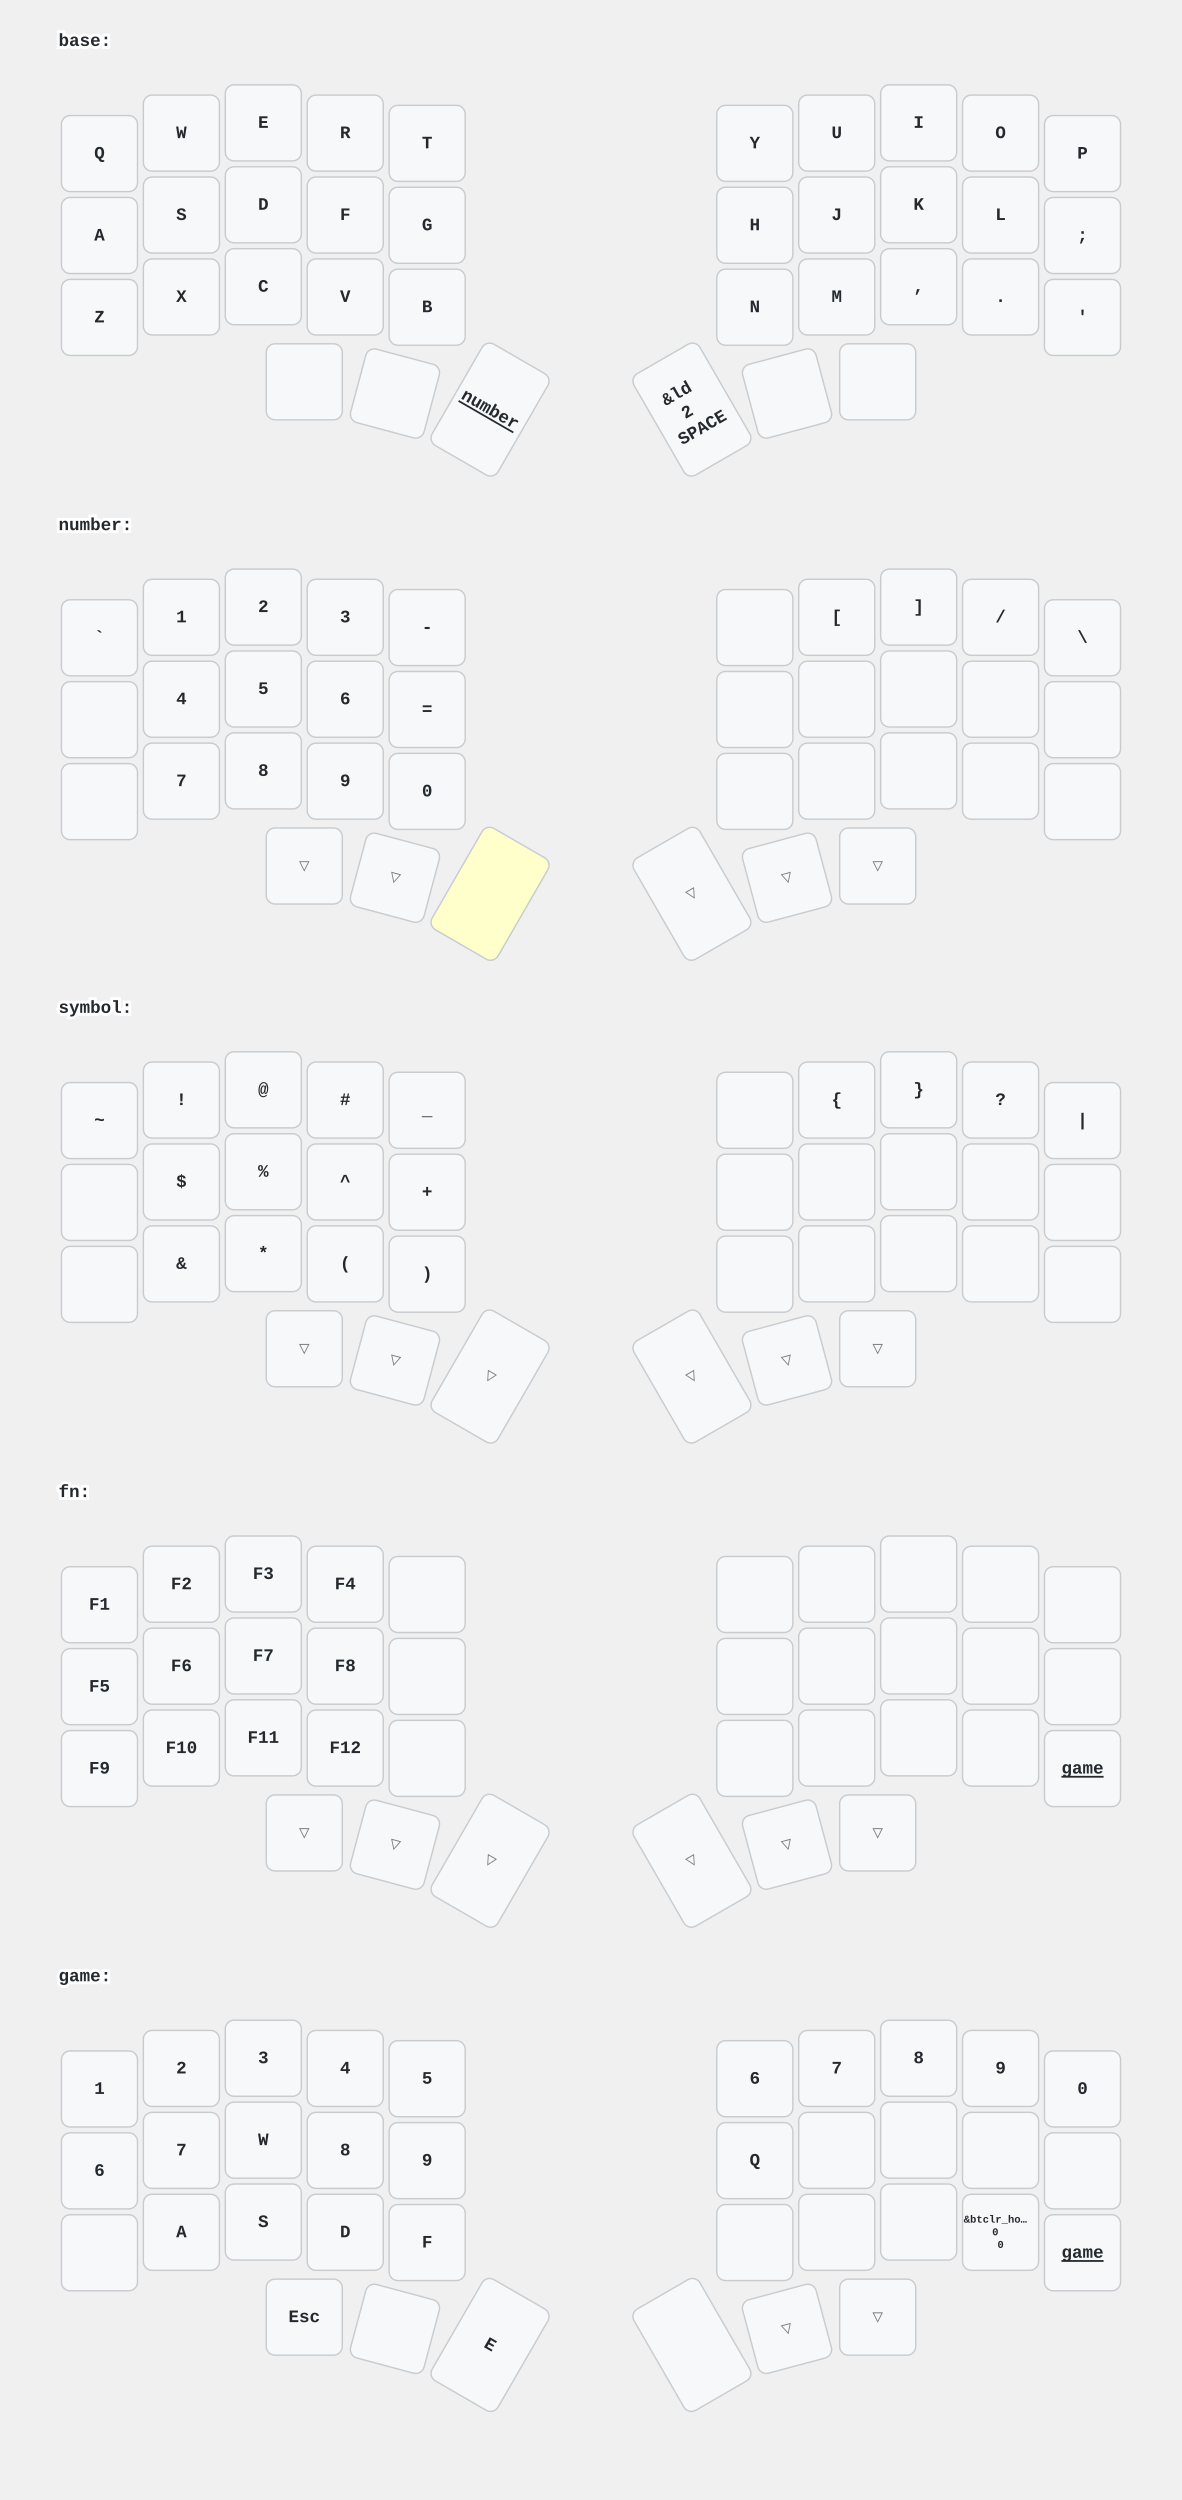
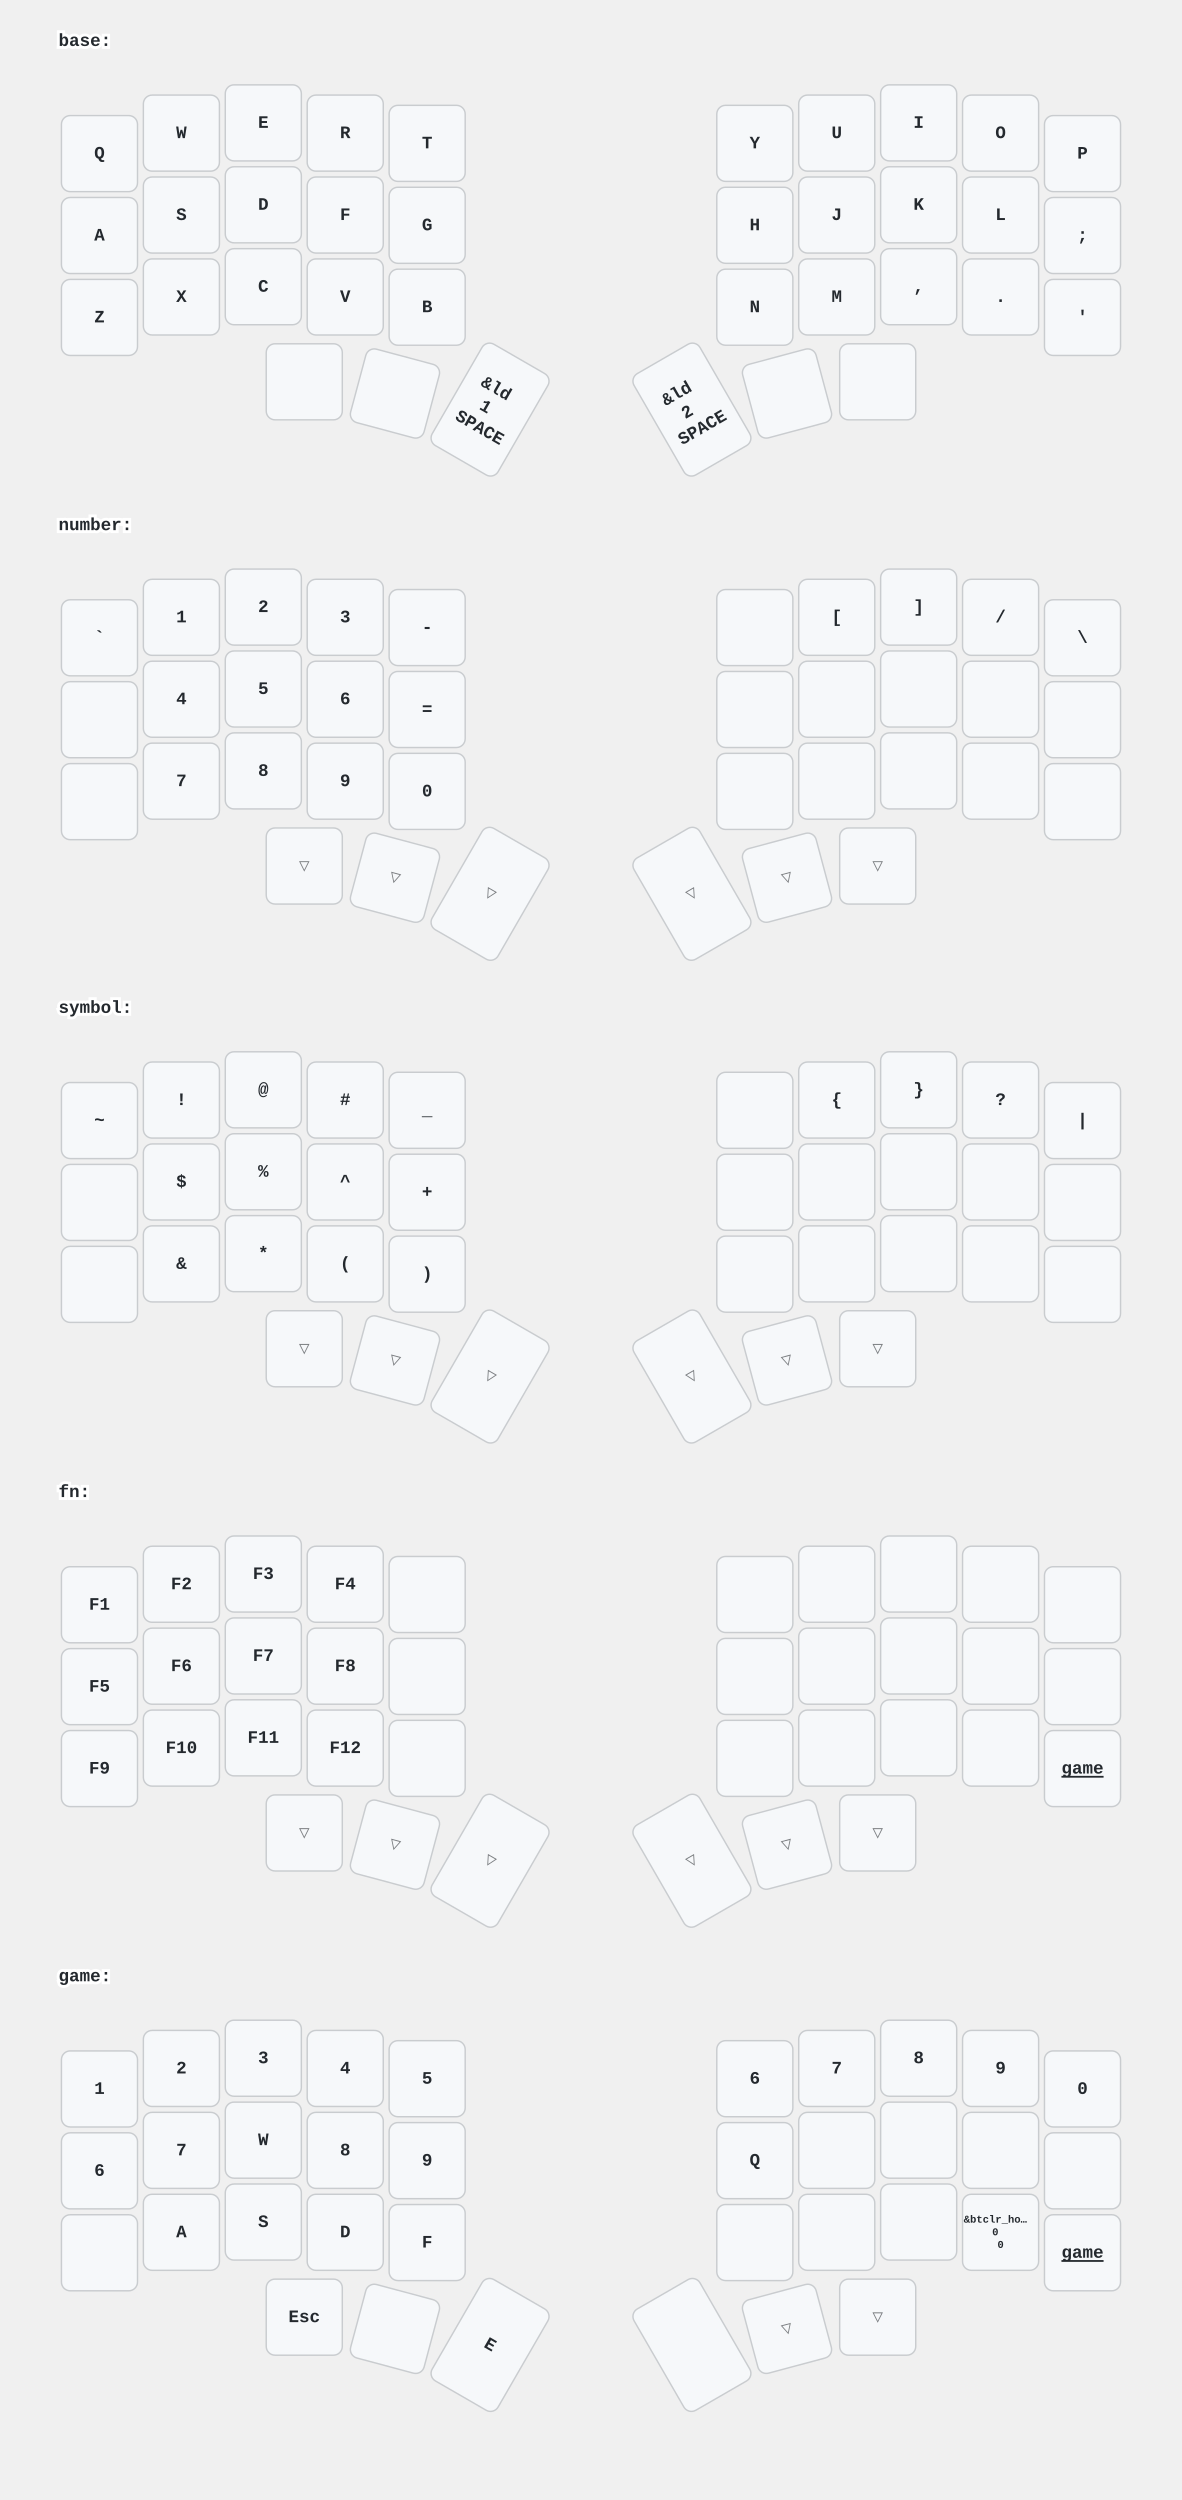
<svg xmlns="http://www.w3.org/2000/svg" xmlns:xlink="http://www.w3.org/1999/xlink" width="808" height="1709" viewBox="0 0 808 1709" class="keymap">
  <defs>/* start glyphs */
<svg id="mdi:apple-keyboard-command">
      <svg id="mdi-apple-keyboard-command" viewBox="0 0 24 24">
        <path d="M6,2A4,4 0 0,1 10,6V8H14V6A4,4 0 0,1 18,2A4,4 0 0,1 22,6A4,4 0 0,1 18,10H16V14H18A4,4 0 0,1 22,18A4,4 0 0,1 18,22A4,4 0 0,1 14,18V16H10V18A4,4 0 0,1 6,22A4,4 0 0,1 2,18A4,4 0 0,1 6,14H8V10H6A4,4 0 0,1 2,6A4,4 0 0,1 6,2M16,18A2,2 0 0,0 18,20A2,2 0 0,0 20,18A2,2 0 0,0 18,16H16V18M14,10H10V14H14V10M6,16A2,2 0 0,0 4,18A2,2 0 0,0 6,20A2,2 0 0,0 8,18V16H6M8,6A2,2 0 0,0 6,4A2,2 0 0,0 4,6A2,2 0 0,0 6,8H8V6M18,8A2,2 0 0,0 20,6A2,2 0 0,0 18,4A2,2 0 0,0 16,6V8H18Z" />
      </svg>
    </svg>
    <svg id="mdi:apple-keyboard-control">
      <svg id="mdi-apple-keyboard-control" viewBox="0 0 24 24">
        <path d="M19.78,11.78L18.36,13.19L12,6.83L5.64,13.19L4.22,11.78L12,4L19.78,11.78Z" />
      </svg>
    </svg>
    <svg id="mdi:apple-keyboard-option">
      <svg id="mdi-apple-keyboard-option" viewBox="0 0 24 24">
        <path d="M3,4H9.11L16.15,18H21V20H14.88L7.84,6H3V4M14,4H21V6H14V4Z" />
      </svg>
    </svg>
    <svg id="mdi:apple-keyboard-shift">
      <svg id="mdi-apple-keyboard-shift" viewBox="0 0 24 24">
        <path d="M15,18V12H17.17L12,6.83L6.83,12H9V18H15M12,4L22,14H17V20H7V14H2L12,4Z" />
      </svg>
    </svg>
    <svg id="mdi:arrow-down">
      <svg id="mdi-arrow-down" viewBox="0 0 24 24">
        <path d="M11,4H13V16L18.5,10.5L19.92,11.92L12,19.84L4.08,11.92L5.5,10.5L11,16V4Z" />
      </svg>
    </svg>
    <svg id="mdi:arrow-left">
      <svg id="mdi-arrow-left" viewBox="0 0 24 24">
        <path d="M20,11V13H8L13.5,18.5L12.08,19.92L4.16,12L12.08,4.08L13.5,5.5L8,11H20Z" />
      </svg>
    </svg>
    <svg id="mdi:arrow-right">
      <svg id="mdi-arrow-right" viewBox="0 0 24 24">
        <path d="M4,11V13H16L10.5,18.5L11.92,19.92L19.84,12L11.92,4.08L10.5,5.5L16,11H4Z" />
      </svg>
    </svg>
    <svg id="mdi:arrow-up">
      <svg id="mdi-arrow-up" viewBox="0 0 24 24">
        <path d="M13,20H11V8L5.5,13.5L4.08,12.08L12,4.16L19.92,12.08L18.5,13.5L13,8V20Z" />
      </svg>
    </svg>
    <svg id="mdi:keyboard-space">
      <svg id="mdi-keyboard-space" viewBox="0 0 24 24">
        <path d="M3 15H5V19H19V15H21V19C21 20.1 20.1 21 19 21H5C3.9 21 3 20.1 3 19V15Z" />
      </svg>
    </svg>
    <svg id="mdi:keyboard-tab">
      <svg id="mdi-keyboard-tab" viewBox="0 0 24 24">
        <path d="M20,18H22V6H20M11.59,7.41L15.17,11H1V13H15.17L11.59,16.58L13,18L19,12L13,6L11.59,7.41Z" />
      </svg>
    </svg>
    <svg id="mdi:play-pause">
      <svg id="mdi-play-pause" viewBox="0 0 24 24">
        <path d="M3,5V19L11,12M13,19H16V5H13M18,5V19H21V5" />
      </svg>
    </svg>
    <svg id="mdi:skip-backward">
      <svg id="mdi-skip-backward" viewBox="0 0 24 24">
        <path d="M20,5V19L13,12M6,5V19H4V5M13,5V19L6,12" />
      </svg>
    </svg>
    <svg id="mdi:skip-forward">
      <svg id="mdi-skip-forward" viewBox="0 0 24 24">
        <path d="M4,5V19L11,12M18,5V19H20V5M11,5V19L18,12" />
      </svg>
    </svg>
    <svg id="mdi:toggle-switch">
      <svg id="mdi-toggle-switch" viewBox="0 0 24 24">
        <path d="M17,7H7A5,5 0 0,0 2,12A5,5 0 0,0 7,17H17A5,5 0 0,0 22,12A5,5 0 0,0 17,7M17,15A3,3 0 0,1 14,12A3,3 0 0,1 17,9A3,3 0 0,1 20,12A3,3 0 0,1 17,15Z" />
      </svg>
    </svg>
    <svg id="mdi:volume-minus">
      <svg id="mdi-volume-minus" viewBox="0 0 24 24">
        <path d="M3,9H7L12,4V20L7,15H3V9M14,11H22V13H14V11Z" />
      </svg>
    </svg>
    <svg id="mdi:volume-plus">
      <svg id="mdi-volume-plus" viewBox="0 0 24 24">
        <path d="M3,9H7L12,4V20L7,15H3V9M14,11H17V8H19V11H22V13H19V16H17V13H14V11Z" />
      </svg>
    </svg>
  </defs>/* end glyphs */
<style>/* inherit to force styles through use tags */
svg path {
    fill: inherit;
}

/* font and background color specifications */
svg.keymap {
    font-family: SFMono-Regular,Consolas,Liberation Mono,Menlo,monospace;
    font-size: 14px;
    font-kerning: normal;
    text-rendering: optimizeLegibility;
    fill: #24292e;
}

/* default key styling */
rect.key {
    fill: #f6f8fa;
}

rect.key, rect.combo {
    stroke: #c9cccf;
    stroke-width: 1;
}

/* default key side styling, only used is draw_key_sides is set */
rect.side {
    filter: brightness(90%);
}

/* color accent for combo boxes */
rect.combo, rect.combo-separate {
    fill: #cdf;
}

/* color accent for held keys */
rect.held, rect.combo.held {
    fill: #fdd;
}

/* color accent for ghost (optional) keys */
rect.ghost, rect.combo.ghost {
    stroke-dasharray: 4, 4;
    stroke-width: 2;
}

text {
    text-anchor: middle;
    dominant-baseline: middle;
}

/* styling for layer labels */
text.label {
    font-weight: bold;
    text-anchor: start;
    stroke: white;
    stroke-width: 4;
    paint-order: stroke;
}

/* styling for optional footer */
text.footer {
    text-anchor: end;
    dominant-baseline: auto;
    stroke: white;
    stroke-width: 4;
    paint-order: stroke;
}

/* styling for combo tap, and key non-tap label text */
text.combo, text.hold, text.shifted, text.left, text.right, text.tl, text.tr, text.bl, text.br {
    font-size: 11px;
}

text.hold, text.bl, text.br {
    text-anchor: middle;
    dominant-baseline: auto;
}

text.shifted, text.tl, text.tr {
    text-anchor: middle;
    dominant-baseline: hanging;
}

text.left, text.tl, text.bl {
    text-anchor: start;
}

text.right, text.tr, text.br {
    text-anchor: end;
}

text.layer-activator {
    text-decoration: underline;
}

/* styling for hold/shifted label text in combo box */
text.combo.hold, text.combo.shifted, text.combo.left, text.combo.right {
    font-size: 8px;
}

/* lighter symbol for transparent keys */
text.trans {
    fill: #7b7e81;
}

/* styling for combo dendrons */
path.combo {
    stroke-width: 1;
    stroke: gray;
    fill: none;
}

/* Start Tabler Icons Cleanup */
/* cannot use height/width with glyphs */
.icon-tabler &gt; path {
    fill: inherit;
    stroke: inherit;
    stroke-width: 2;
}
/* hide tabler's default box */
.icon-tabler &gt; path[stroke="none"][fill="none"] {
    visibility: hidden;
}
/* End Tabler Icons Cleanup */

/* For default sytles, see https://github.com/caksoylar/keymap-drawer/blob/main/keymap_drawer/config.py#L85 */

svg.keymap {
  font-family: Ubuntu Mono, Inconsolata, Consolas, Liberation Mono, Menlo, monospace;
  font-size: 12px;
  font-weight: bold;
  text-rendering: optimizeLegibility;
}

/* Color accent for held keys */
rect.held, rect.combo.held {
    fill: #ffc;
}

/* Technique borrowed and extended from https://github.com/englmaxi/zmk-config/blob/master/keymap-drawer/config.yaml */
.sym_sub_text.tap {
  translate: -5px 2px;
  font-size: 20px;
}
.sym_sub_text.shifted {
  translate: 10px 13px;
  font-size: 10px;
  opacity: 1.0;
}
.combo.sym_sub_text.tap {
  translate: -1px 1px;
}
.combo.sym_sub_text.shifted {
  translate: 7px 5px;
  font-size: 10px;
  opacity: 1.0;
}

/* Toggle */
.toggle.shifted {
  translate: -10px 12px;
}

.toggle.hold {
  translate: 13px -23px;
}

/* Variant for tap-dances */
.tap_dance.tap {
  translate: -7px 0px;
  font-size: 12px;
}
.tap_dance.shifted {
  translate: 7px 17px;
  font-size: 12px;
  opacity: 1.0;
}

/* Variant for symbol next to symbol */
.sym_by_sym.tap {
  translate: -6px 0px;
}
.sym_by_sym.shifted {
  translate: 10px 12px;
  opacity: 1.0;
}

.combo.sym_by_sym.tap {
  translate: -35px 0px;
}
.combo.sym_by_sym.shifted {
  translate: 35px 20px;
  opacity: 1.0;
}

.combo.sym_by_sym.hold {
  visibility: hidden;
}

/* hide hold box for combo sym_by_sym */
.combo.sym_by_sym.hold &gt; path[stroke="none"][fill="none"] {
  visibility: hidden;
}
</style>
  <g transform="translate(40, 0)" class="layer-base">
    <text x="0" y="28" class="label" id="base">base:</text>
    <g transform="translate(0, 56)">
      <g transform="translate(28, 49)" class="key keypos-0">
        <rect rx="6" ry="6" x="-26" y="-26" width="52" height="52" class="key" />
        <text x="0" y="0" class="key tap">Q</text>
      </g>
      <g transform="translate(84, 35)" class="key keypos-1">
        <rect rx="6" ry="6" x="-26" y="-26" width="52" height="52" class="key" />
        <text x="0" y="0" class="key tap">W</text>
      </g>
      <g transform="translate(140, 28)" class="key keypos-2">
        <rect rx="6" ry="6" x="-26" y="-26" width="52" height="52" class="key" />
        <text x="0" y="0" class="key tap">E</text>
      </g>
      <g transform="translate(196, 35)" class="key keypos-3">
        <rect rx="6" ry="6" x="-26" y="-26" width="52" height="52" class="key" />
        <text x="0" y="0" class="key tap">R</text>
      </g>
      <g transform="translate(252, 42)" class="key keypos-4">
        <rect rx="6" ry="6" x="-26" y="-26" width="52" height="52" class="key" />
        <text x="0" y="0" class="key tap">T</text>
      </g>
      <g transform="translate(476, 42)" class="key keypos-5">
        <rect rx="6" ry="6" x="-26" y="-26" width="52" height="52" class="key" />
        <text x="0" y="0" class="key tap">Y</text>
      </g>
      <g transform="translate(532, 35)" class="key keypos-6">
        <rect rx="6" ry="6" x="-26" y="-26" width="52" height="52" class="key" />
        <text x="0" y="0" class="key tap">U</text>
      </g>
      <g transform="translate(588, 28)" class="key keypos-7">
        <rect rx="6" ry="6" x="-26" y="-26" width="52" height="52" class="key" />
        <text x="0" y="0" class="key tap">I</text>
      </g>
      <g transform="translate(644, 35)" class="key keypos-8">
        <rect rx="6" ry="6" x="-26" y="-26" width="52" height="52" class="key" />
        <text x="0" y="0" class="key tap">O</text>
      </g>
      <g transform="translate(700, 49)" class="key keypos-9">
        <rect rx="6" ry="6" x="-26" y="-26" width="52" height="52" class="key" />
        <text x="0" y="0" class="key tap">P</text>
      </g>
      <g transform="translate(28, 105)" class="key keypos-10">
        <rect rx="6" ry="6" x="-26" y="-26" width="52" height="52" class="key" />
        <text x="0" y="0" class="key tap">A</text>
      </g>
      <g transform="translate(84, 91)" class="key keypos-11">
        <rect rx="6" ry="6" x="-26" y="-26" width="52" height="52" class="key" />
        <text x="0" y="0" class="key tap">S</text>
      </g>
      <g transform="translate(140, 84)" class="key keypos-12">
        <rect rx="6" ry="6" x="-26" y="-26" width="52" height="52" class="key" />
        <text x="0" y="0" class="key tap">D</text>
      </g>
      <g transform="translate(196, 91)" class="key keypos-13">
        <rect rx="6" ry="6" x="-26" y="-26" width="52" height="52" class="key" />
        <text x="0" y="0" class="key tap">F</text>
      </g>
      <g transform="translate(252, 98)" class="key keypos-14">
        <rect rx="6" ry="6" x="-26" y="-26" width="52" height="52" class="key" />
        <text x="0" y="0" class="key tap">G</text>
      </g>
      <g transform="translate(476, 98)" class="key keypos-15">
        <rect rx="6" ry="6" x="-26" y="-26" width="52" height="52" class="key" />
        <text x="0" y="0" class="key tap">H</text>
      </g>
      <g transform="translate(532, 91)" class="key keypos-16">
        <rect rx="6" ry="6" x="-26" y="-26" width="52" height="52" class="key" />
        <text x="0" y="0" class="key tap">J</text>
      </g>
      <g transform="translate(588, 84)" class="key keypos-17">
        <rect rx="6" ry="6" x="-26" y="-26" width="52" height="52" class="key" />
        <text x="0" y="0" class="key tap">K</text>
      </g>
      <g transform="translate(644, 91)" class="key keypos-18">
        <rect rx="6" ry="6" x="-26" y="-26" width="52" height="52" class="key" />
        <text x="0" y="0" class="key tap">L</text>
      </g>
      <g transform="translate(700, 105)" class="key keypos-19">
        <rect rx="6" ry="6" x="-26" y="-26" width="52" height="52" class="key" />
        <text x="0" y="0" class="key tap">;</text>
      </g>
      <g transform="translate(28, 161)" class="key keypos-20">
        <rect rx="6" ry="6" x="-26" y="-26" width="52" height="52" class="key" />
        <text x="0" y="0" class="key tap">Z</text>
      </g>
      <g transform="translate(84, 147)" class="key keypos-21">
        <rect rx="6" ry="6" x="-26" y="-26" width="52" height="52" class="key" />
        <text x="0" y="0" class="key tap">X</text>
      </g>
      <g transform="translate(140, 140)" class="key keypos-22">
        <rect rx="6" ry="6" x="-26" y="-26" width="52" height="52" class="key" />
        <text x="0" y="0" class="key tap">C</text>
      </g>
      <g transform="translate(196, 147)" class="key keypos-23">
        <rect rx="6" ry="6" x="-26" y="-26" width="52" height="52" class="key" />
        <text x="0" y="0" class="key tap">V</text>
      </g>
      <g transform="translate(252, 154)" class="key keypos-24">
        <rect rx="6" ry="6" x="-26" y="-26" width="52" height="52" class="key" />
        <text x="0" y="0" class="key tap">B</text>
      </g>
      <g transform="translate(476, 154)" class="key keypos-25">
        <rect rx="6" ry="6" x="-26" y="-26" width="52" height="52" class="key" />
        <text x="0" y="0" class="key tap">N</text>
      </g>
      <g transform="translate(532, 147)" class="key keypos-26">
        <rect rx="6" ry="6" x="-26" y="-26" width="52" height="52" class="key" />
        <text x="0" y="0" class="key tap">M</text>
      </g>
      <g transform="translate(588, 140)" class="key keypos-27">
        <rect rx="6" ry="6" x="-26" y="-26" width="52" height="52" class="key" />
        <text x="0" y="0" class="key tap">,</text>
      </g>
      <g transform="translate(644, 147)" class="key keypos-28">
        <rect rx="6" ry="6" x="-26" y="-26" width="52" height="52" class="key" />
        <text x="0" y="0" class="key tap">.</text>
      </g>
      <g transform="translate(700, 161)" class="key keypos-29">
        <rect rx="6" ry="6" x="-26" y="-26" width="52" height="52" class="key" />
        <text x="0" y="0" class="key tap">'</text>
      </g>
      <g transform="translate(168, 205)" class="key keypos-30">
        <rect rx="6" ry="6" x="-26" y="-26" width="52" height="52" class="key" />
-         <use href="#mdi:apple-keyboard-option" xlink:href="#mdi:apple-keyboard-option" x="-9" y="-9" height="18" width="18.0" class="key tap glyph mdi:apple-keyboard-option" />
+         <use href="#mdi:apple-keyboard-control" xlink:href="#mdi:apple-keyboard-control" x="-9" y="-9" height="18" width="18.0" class="key tap glyph mdi:apple-keyboard-control" />
      </g>
      <g transform="translate(230, 213) rotate(15.0)" class="key keypos-31">
        <rect rx="6" ry="6" x="-26" y="-26" width="52" height="52" class="key" />
        <use href="#mdi:apple-keyboard-shift" xlink:href="#mdi:apple-keyboard-shift" x="-9" y="-9" height="18" width="18.0" class="key tap glyph mdi:apple-keyboard-shift" />
      </g>
      <g transform="translate(295, 224) rotate(30.0)" class="key keypos-32">
        <rect rx="6" ry="6" x="-26" y="-40" width="52" height="80" class="key" />
-         <a href="#number">
-           <text x="0" y="0" class="key tap layer-activator">number</text>
-         </a>
+         <text x="0" y="0" class="key tap">
+           <tspan x="0" dy="-1.2em">&amp;ld</tspan>
+           <tspan x="0" dy="1.2em">1</tspan>
+           <tspan x="0" dy="1.2em">SPACE</tspan>
+         </text>
      </g>
      <g transform="translate(433, 224) rotate(-30.0)" class="key keypos-33">
        <rect rx="6" ry="6" x="-26" y="-40" width="52" height="80" class="key" />
        <text x="0" y="0" class="key tap">
          <tspan x="0" dy="-1.2em">&amp;ld</tspan>
          <tspan x="0" dy="1.2em">2</tspan>
          <tspan x="0" dy="1.2em">SPACE</tspan>
        </text>
      </g>
      <g transform="translate(498, 213) rotate(-15.0)" class="key keypos-34">
        <rect rx="6" ry="6" x="-26" y="-26" width="52" height="52" class="key" />
        <use href="#mdi:apple-keyboard-command" xlink:href="#mdi:apple-keyboard-command" x="-9" y="-9" height="18" width="18.0" class="key tap glyph mdi:apple-keyboard-command" />
      </g>
      <g transform="translate(560, 205)" class="key keypos-35">
        <rect rx="6" ry="6" x="-26" y="-26" width="52" height="52" class="key" />
-         <use href="#mdi:apple-keyboard-control" xlink:href="#mdi:apple-keyboard-control" x="-9" y="-9" height="18" width="18.0" class="key tap glyph mdi:apple-keyboard-control" />
+         <use href="#mdi:apple-keyboard-option" xlink:href="#mdi:apple-keyboard-option" x="-9" y="-9" height="18" width="18.0" class="key tap glyph mdi:apple-keyboard-option" />
      </g>
    </g>
  </g>
  <g transform="translate(40, 331)" class="layer-number">
    <text x="0" y="28" class="label" id="number">number:</text>
    <g transform="translate(0, 56)">
      <g transform="translate(28, 49)" class="key keypos-0">
        <rect rx="6" ry="6" x="-26" y="-26" width="52" height="52" class="key" />
        <text x="0" y="0" class="key tap">`</text>
      </g>
      <g transform="translate(84, 35)" class="key keypos-1">
        <rect rx="6" ry="6" x="-26" y="-26" width="52" height="52" class="key" />
        <text x="0" y="0" class="key tap">1</text>
      </g>
      <g transform="translate(140, 28)" class="key keypos-2">
        <rect rx="6" ry="6" x="-26" y="-26" width="52" height="52" class="key" />
        <text x="0" y="0" class="key tap">2</text>
      </g>
      <g transform="translate(196, 35)" class="key keypos-3">
        <rect rx="6" ry="6" x="-26" y="-26" width="52" height="52" class="key" />
        <text x="0" y="0" class="key tap">3</text>
      </g>
      <g transform="translate(252, 42)" class="key keypos-4">
        <rect rx="6" ry="6" x="-26" y="-26" width="52" height="52" class="key" />
        <text x="0" y="0" class="key tap">-</text>
      </g>
      <g transform="translate(476, 42)" class="key keypos-5">
        <rect rx="6" ry="6" x="-26" y="-26" width="52" height="52" class="key" />
      </g>
      <g transform="translate(532, 35)" class="key keypos-6">
        <rect rx="6" ry="6" x="-26" y="-26" width="52" height="52" class="key" />
        <text x="0" y="0" class="key tap">[</text>
      </g>
      <g transform="translate(588, 28)" class="key keypos-7">
        <rect rx="6" ry="6" x="-26" y="-26" width="52" height="52" class="key" />
        <text x="0" y="0" class="key tap">]</text>
      </g>
      <g transform="translate(644, 35)" class="key keypos-8">
        <rect rx="6" ry="6" x="-26" y="-26" width="52" height="52" class="key" />
        <text x="0" y="0" class="key tap">/</text>
      </g>
      <g transform="translate(700, 49)" class="key keypos-9">
        <rect rx="6" ry="6" x="-26" y="-26" width="52" height="52" class="key" />
        <text x="0" y="0" class="key tap">\</text>
      </g>
      <g transform="translate(28, 105)" class="key keypos-10">
        <rect rx="6" ry="6" x="-26" y="-26" width="52" height="52" class="key" />
      </g>
      <g transform="translate(84, 91)" class="key keypos-11">
        <rect rx="6" ry="6" x="-26" y="-26" width="52" height="52" class="key" />
        <text x="0" y="0" class="key tap">4</text>
      </g>
      <g transform="translate(140, 84)" class="key keypos-12">
        <rect rx="6" ry="6" x="-26" y="-26" width="52" height="52" class="key" />
        <text x="0" y="0" class="key tap">5</text>
      </g>
      <g transform="translate(196, 91)" class="key keypos-13">
        <rect rx="6" ry="6" x="-26" y="-26" width="52" height="52" class="key" />
        <text x="0" y="0" class="key tap">6</text>
      </g>
      <g transform="translate(252, 98)" class="key keypos-14">
        <rect rx="6" ry="6" x="-26" y="-26" width="52" height="52" class="key" />
        <text x="0" y="0" class="key tap">=</text>
      </g>
      <g transform="translate(476, 98)" class="key keypos-15">
        <rect rx="6" ry="6" x="-26" y="-26" width="52" height="52" class="key" />
        <use href="#mdi:arrow-left" xlink:href="#mdi:arrow-left" x="-9" y="-9" height="18" width="18.0" class="key tap glyph mdi:arrow-left" />
      </g>
      <g transform="translate(532, 91)" class="key keypos-16">
        <rect rx="6" ry="6" x="-26" y="-26" width="52" height="52" class="key" />
        <use href="#mdi:arrow-down" xlink:href="#mdi:arrow-down" x="-9" y="-9" height="18" width="18.0" class="key tap glyph mdi:arrow-down" />
      </g>
      <g transform="translate(588, 84)" class="key keypos-17">
        <rect rx="6" ry="6" x="-26" y="-26" width="52" height="52" class="key" />
        <use href="#mdi:arrow-up" xlink:href="#mdi:arrow-up" x="-9" y="-9" height="18" width="18.0" class="key tap glyph mdi:arrow-up" />
      </g>
      <g transform="translate(644, 91)" class="key keypos-18">
        <rect rx="6" ry="6" x="-26" y="-26" width="52" height="52" class="key" />
        <use href="#mdi:arrow-right" xlink:href="#mdi:arrow-right" x="-9" y="-9" height="18" width="18.0" class="key tap glyph mdi:arrow-right" />
      </g>
      <g transform="translate(700, 105)" class="key keypos-19">
        <rect rx="6" ry="6" x="-26" y="-26" width="52" height="52" class="key" />
      </g>
      <g transform="translate(28, 161)" class="key keypos-20">
        <rect rx="6" ry="6" x="-26" y="-26" width="52" height="52" class="key" />
      </g>
      <g transform="translate(84, 147)" class="key keypos-21">
        <rect rx="6" ry="6" x="-26" y="-26" width="52" height="52" class="key" />
        <text x="0" y="0" class="key tap">7</text>
      </g>
      <g transform="translate(140, 140)" class="key keypos-22">
        <rect rx="6" ry="6" x="-26" y="-26" width="52" height="52" class="key" />
        <text x="0" y="0" class="key tap">8</text>
      </g>
      <g transform="translate(196, 147)" class="key keypos-23">
        <rect rx="6" ry="6" x="-26" y="-26" width="52" height="52" class="key" />
        <text x="0" y="0" class="key tap">9</text>
      </g>
      <g transform="translate(252, 154)" class="key keypos-24">
        <rect rx="6" ry="6" x="-26" y="-26" width="52" height="52" class="key" />
        <text x="0" y="0" class="key tap">0</text>
      </g>
      <g transform="translate(476, 154)" class="key keypos-25">
        <rect rx="6" ry="6" x="-26" y="-26" width="52" height="52" class="key" />
        <use href="#mdi:apple-keyboard-shift" xlink:href="#mdi:apple-keyboard-shift" x="-9" y="-9" height="18" width="18.0" class="key tap glyph mdi:apple-keyboard-shift" />
      </g>
      <g transform="translate(532, 147)" class="key keypos-26">
        <rect rx="6" ry="6" x="-26" y="-26" width="52" height="52" class="key" />
        <use href="#mdi:apple-keyboard-command" xlink:href="#mdi:apple-keyboard-command" x="-9" y="-9" height="18" width="18.0" class="key tap glyph mdi:apple-keyboard-command" />
      </g>
      <g transform="translate(588, 140)" class="key keypos-27">
        <rect rx="6" ry="6" x="-26" y="-26" width="52" height="52" class="key" />
        <use href="#mdi:apple-keyboard-option" xlink:href="#mdi:apple-keyboard-option" x="-9" y="-9" height="18" width="18.0" class="key tap glyph mdi:apple-keyboard-option" />
      </g>
      <g transform="translate(644, 147)" class="key keypos-28">
        <rect rx="6" ry="6" x="-26" y="-26" width="52" height="52" class="key" />
        <use href="#mdi:apple-keyboard-control" xlink:href="#mdi:apple-keyboard-control" x="-9" y="-9" height="18" width="18.0" class="key tap glyph mdi:apple-keyboard-control" />
      </g>
      <g transform="translate(700, 161)" class="key keypos-29">
        <rect rx="6" ry="6" x="-26" y="-26" width="52" height="52" class="key" />
        <use href="#mdi:apple-keyboard-shift" xlink:href="#mdi:apple-keyboard-shift" x="-9" y="-9" height="18" width="18.0" class="key tap glyph mdi:apple-keyboard-shift" />
      </g>
      <g transform="translate(168, 205)" class="key trans keypos-30">
        <rect rx="6" ry="6" x="-26" y="-26" width="52" height="52" class="key trans" />
        <text x="0" y="0" class="key trans tap">▽</text>
      </g>
      <g transform="translate(230, 213) rotate(15.0)" class="key trans keypos-31">
        <rect rx="6" ry="6" x="-26" y="-26" width="52" height="52" class="key trans" />
        <text x="0" y="0" class="key trans tap">▽</text>
      </g>
-       <g transform="translate(295, 224) rotate(30.0)" class="key held keypos-32">
-         <rect rx="6" ry="6" x="-26" y="-40" width="52" height="80" class="key held" />
+       <g transform="translate(295, 224) rotate(30.0)" class="key trans keypos-32">
+         <rect rx="6" ry="6" x="-26" y="-40" width="52" height="80" class="key trans" />
+         <text x="0" y="0" class="key trans tap">▽</text>
      </g>
      <g transform="translate(433, 224) rotate(-30.0)" class="key trans keypos-33">
        <rect rx="6" ry="6" x="-26" y="-40" width="52" height="80" class="key trans" />
        <text x="0" y="0" class="key trans tap">▽</text>
      </g>
      <g transform="translate(498, 213) rotate(-15.0)" class="key trans keypos-34">
        <rect rx="6" ry="6" x="-26" y="-26" width="52" height="52" class="key trans" />
        <text x="0" y="0" class="key trans tap">▽</text>
      </g>
      <g transform="translate(560, 205)" class="key trans keypos-35">
        <rect rx="6" ry="6" x="-26" y="-26" width="52" height="52" class="key trans" />
        <text x="0" y="0" class="key trans tap">▽</text>
      </g>
    </g>
  </g>
  <g transform="translate(40, 661)" class="layer-symbol">
    <text x="0" y="28" class="label" id="symbol">symbol:</text>
    <g transform="translate(0, 56)">
      <g transform="translate(28, 49)" class="key keypos-0">
        <rect rx="6" ry="6" x="-26" y="-26" width="52" height="52" class="key" />
        <text x="0" y="0" class="key tap">~</text>
      </g>
      <g transform="translate(84, 35)" class="key keypos-1">
        <rect rx="6" ry="6" x="-26" y="-26" width="52" height="52" class="key" />
        <text x="0" y="0" class="key tap">!</text>
      </g>
      <g transform="translate(140, 28)" class="key keypos-2">
        <rect rx="6" ry="6" x="-26" y="-26" width="52" height="52" class="key" />
        <text x="0" y="0" class="key tap">@</text>
      </g>
      <g transform="translate(196, 35)" class="key keypos-3">
        <rect rx="6" ry="6" x="-26" y="-26" width="52" height="52" class="key" />
        <text x="0" y="0" class="key tap">#</text>
      </g>
      <g transform="translate(252, 42)" class="key keypos-4">
        <rect rx="6" ry="6" x="-26" y="-26" width="52" height="52" class="key" />
        <text x="0" y="0" class="key tap">_</text>
      </g>
      <g transform="translate(476, 42)" class="key keypos-5">
        <rect rx="6" ry="6" x="-26" y="-26" width="52" height="52" class="key" />
      </g>
      <g transform="translate(532, 35)" class="key keypos-6">
        <rect rx="6" ry="6" x="-26" y="-26" width="52" height="52" class="key" />
        <text x="0" y="0" class="key tap">{</text>
      </g>
      <g transform="translate(588, 28)" class="key keypos-7">
        <rect rx="6" ry="6" x="-26" y="-26" width="52" height="52" class="key" />
        <text x="0" y="0" class="key tap">}</text>
      </g>
      <g transform="translate(644, 35)" class="key keypos-8">
        <rect rx="6" ry="6" x="-26" y="-26" width="52" height="52" class="key" />
        <text x="0" y="0" class="key tap">?</text>
      </g>
      <g transform="translate(700, 49)" class="key keypos-9">
        <rect rx="6" ry="6" x="-26" y="-26" width="52" height="52" class="key" />
        <text x="0" y="0" class="key tap">|</text>
      </g>
      <g transform="translate(28, 105)" class="key keypos-10">
        <rect rx="6" ry="6" x="-26" y="-26" width="52" height="52" class="key" />
      </g>
      <g transform="translate(84, 91)" class="key keypos-11">
        <rect rx="6" ry="6" x="-26" y="-26" width="52" height="52" class="key" />
        <text x="0" y="0" class="key tap">$</text>
      </g>
      <g transform="translate(140, 84)" class="key keypos-12">
        <rect rx="6" ry="6" x="-26" y="-26" width="52" height="52" class="key" />
        <text x="0" y="0" class="key tap">%</text>
      </g>
      <g transform="translate(196, 91)" class="key keypos-13">
        <rect rx="6" ry="6" x="-26" y="-26" width="52" height="52" class="key" />
        <text x="0" y="0" class="key tap">^</text>
      </g>
      <g transform="translate(252, 98)" class="key keypos-14">
        <rect rx="6" ry="6" x="-26" y="-26" width="52" height="52" class="key" />
        <text x="0" y="0" class="key tap">+</text>
      </g>
      <g transform="translate(476, 98)" class="key keypos-15">
        <rect rx="6" ry="6" x="-26" y="-26" width="52" height="52" class="key" />
        <use href="#mdi:arrow-left" xlink:href="#mdi:arrow-left" x="-9" y="-9" height="18" width="18.0" class="key tap glyph mdi:arrow-left" />
      </g>
      <g transform="translate(532, 91)" class="key keypos-16">
        <rect rx="6" ry="6" x="-26" y="-26" width="52" height="52" class="key" />
        <use href="#mdi:arrow-down" xlink:href="#mdi:arrow-down" x="-9" y="-9" height="18" width="18.0" class="key tap glyph mdi:arrow-down" />
      </g>
      <g transform="translate(588, 84)" class="key keypos-17">
        <rect rx="6" ry="6" x="-26" y="-26" width="52" height="52" class="key" />
        <use href="#mdi:arrow-up" xlink:href="#mdi:arrow-up" x="-9" y="-9" height="18" width="18.0" class="key tap glyph mdi:arrow-up" />
      </g>
      <g transform="translate(644, 91)" class="key keypos-18">
        <rect rx="6" ry="6" x="-26" y="-26" width="52" height="52" class="key" />
        <use href="#mdi:arrow-right" xlink:href="#mdi:arrow-right" x="-9" y="-9" height="18" width="18.0" class="key tap glyph mdi:arrow-right" />
      </g>
      <g transform="translate(700, 105)" class="key keypos-19">
        <rect rx="6" ry="6" x="-26" y="-26" width="52" height="52" class="key" />
      </g>
      <g transform="translate(28, 161)" class="key keypos-20">
        <rect rx="6" ry="6" x="-26" y="-26" width="52" height="52" class="key" />
      </g>
      <g transform="translate(84, 147)" class="key keypos-21">
        <rect rx="6" ry="6" x="-26" y="-26" width="52" height="52" class="key" />
        <text x="0" y="0" class="key tap">&amp;</text>
      </g>
      <g transform="translate(140, 140)" class="key keypos-22">
        <rect rx="6" ry="6" x="-26" y="-26" width="52" height="52" class="key" />
        <text x="0" y="0" class="key tap">*</text>
      </g>
      <g transform="translate(196, 147)" class="key keypos-23">
        <rect rx="6" ry="6" x="-26" y="-26" width="52" height="52" class="key" />
        <text x="0" y="0" class="key tap">(</text>
      </g>
      <g transform="translate(252, 154)" class="key keypos-24">
        <rect rx="6" ry="6" x="-26" y="-26" width="52" height="52" class="key" />
        <text x="0" y="0" class="key tap">)</text>
      </g>
      <g transform="translate(476, 154)" class="key keypos-25">
        <rect rx="6" ry="6" x="-26" y="-26" width="52" height="52" class="key" />
        <use href="#mdi:apple-keyboard-shift" xlink:href="#mdi:apple-keyboard-shift" x="-9" y="-9" height="18" width="18.0" class="key tap glyph mdi:apple-keyboard-shift" />
      </g>
      <g transform="translate(532, 147)" class="key keypos-26">
        <rect rx="6" ry="6" x="-26" y="-26" width="52" height="52" class="key" />
        <use href="#mdi:apple-keyboard-command" xlink:href="#mdi:apple-keyboard-command" x="-9" y="-9" height="18" width="18.0" class="key tap glyph mdi:apple-keyboard-command" />
      </g>
      <g transform="translate(588, 140)" class="key keypos-27">
        <rect rx="6" ry="6" x="-26" y="-26" width="52" height="52" class="key" />
        <use href="#mdi:apple-keyboard-option" xlink:href="#mdi:apple-keyboard-option" x="-9" y="-9" height="18" width="18.0" class="key tap glyph mdi:apple-keyboard-option" />
      </g>
      <g transform="translate(644, 147)" class="key keypos-28">
        <rect rx="6" ry="6" x="-26" y="-26" width="52" height="52" class="key" />
        <use href="#mdi:apple-keyboard-control" xlink:href="#mdi:apple-keyboard-control" x="-9" y="-9" height="18" width="18.0" class="key tap glyph mdi:apple-keyboard-control" />
      </g>
      <g transform="translate(700, 161)" class="key keypos-29">
        <rect rx="6" ry="6" x="-26" y="-26" width="52" height="52" class="key" />
        <use href="#mdi:apple-keyboard-shift" xlink:href="#mdi:apple-keyboard-shift" x="-9" y="-9" height="18" width="18.0" class="key tap glyph mdi:apple-keyboard-shift" />
      </g>
      <g transform="translate(168, 205)" class="key trans keypos-30">
        <rect rx="6" ry="6" x="-26" y="-26" width="52" height="52" class="key trans" />
        <text x="0" y="0" class="key trans tap">▽</text>
      </g>
      <g transform="translate(230, 213) rotate(15.0)" class="key trans keypos-31">
        <rect rx="6" ry="6" x="-26" y="-26" width="52" height="52" class="key trans" />
        <text x="0" y="0" class="key trans tap">▽</text>
      </g>
      <g transform="translate(295, 224) rotate(30.0)" class="key trans keypos-32">
        <rect rx="6" ry="6" x="-26" y="-40" width="52" height="80" class="key trans" />
        <text x="0" y="0" class="key trans tap">▽</text>
      </g>
      <g transform="translate(433, 224) rotate(-30.0)" class="key trans keypos-33">
        <rect rx="6" ry="6" x="-26" y="-40" width="52" height="80" class="key trans" />
        <text x="0" y="0" class="key trans tap">▽</text>
      </g>
      <g transform="translate(498, 213) rotate(-15.0)" class="key trans keypos-34">
        <rect rx="6" ry="6" x="-26" y="-26" width="52" height="52" class="key trans" />
        <text x="0" y="0" class="key trans tap">▽</text>
      </g>
      <g transform="translate(560, 205)" class="key trans keypos-35">
        <rect rx="6" ry="6" x="-26" y="-26" width="52" height="52" class="key trans" />
        <text x="0" y="0" class="key trans tap">▽</text>
      </g>
    </g>
  </g>
  <g transform="translate(40, 992)" class="layer-fn">
    <text x="0" y="28" class="label" id="fn">fn:</text>
    <g transform="translate(0, 56)">
      <g transform="translate(28, 49)" class="key keypos-0">
        <rect rx="6" ry="6" x="-26" y="-26" width="52" height="52" class="key" />
        <text x="0" y="0" class="key tap">F1</text>
      </g>
      <g transform="translate(84, 35)" class="key keypos-1">
        <rect rx="6" ry="6" x="-26" y="-26" width="52" height="52" class="key" />
        <text x="0" y="0" class="key tap">F2</text>
      </g>
      <g transform="translate(140, 28)" class="key keypos-2">
        <rect rx="6" ry="6" x="-26" y="-26" width="52" height="52" class="key" />
        <text x="0" y="0" class="key tap">F3</text>
      </g>
      <g transform="translate(196, 35)" class="key keypos-3">
        <rect rx="6" ry="6" x="-26" y="-26" width="52" height="52" class="key" />
        <text x="0" y="0" class="key tap">F4</text>
      </g>
      <g transform="translate(252, 42)" class="key keypos-4">
        <rect rx="6" ry="6" x="-26" y="-26" width="52" height="52" class="key" />
      </g>
      <g transform="translate(476, 42)" class="key keypos-5">
        <rect rx="6" ry="6" x="-26" y="-26" width="52" height="52" class="key" />
        <use href="#mdi:volume-minus" xlink:href="#mdi:volume-minus" x="-9" y="-9" height="18" width="18.0" class="key tap glyph mdi:volume-minus" />
      </g>
      <g transform="translate(532, 35)" class="key keypos-6">
        <rect rx="6" ry="6" x="-26" y="-26" width="52" height="52" class="key" />
        <use href="#mdi:volume-plus" xlink:href="#mdi:volume-plus" x="-9" y="-9" height="18" width="18.0" class="key tap glyph mdi:volume-plus" />
      </g>
      <g transform="translate(588, 28)" class="key keypos-7">
        <rect rx="6" ry="6" x="-26" y="-26" width="52" height="52" class="key" />
      </g>
      <g transform="translate(644, 35)" class="key keypos-8">
        <rect rx="6" ry="6" x="-26" y="-26" width="52" height="52" class="key" />
      </g>
      <g transform="translate(700, 49)" class="key keypos-9">
        <rect rx="6" ry="6" x="-26" y="-26" width="52" height="52" class="key" />
      </g>
      <g transform="translate(28, 105)" class="key keypos-10">
        <rect rx="6" ry="6" x="-26" y="-26" width="52" height="52" class="key" />
        <text x="0" y="0" class="key tap">F5</text>
      </g>
      <g transform="translate(84, 91)" class="key keypos-11">
        <rect rx="6" ry="6" x="-26" y="-26" width="52" height="52" class="key" />
        <text x="0" y="0" class="key tap">F6</text>
      </g>
      <g transform="translate(140, 84)" class="key keypos-12">
        <rect rx="6" ry="6" x="-26" y="-26" width="52" height="52" class="key" />
        <text x="0" y="0" class="key tap">F7</text>
      </g>
      <g transform="translate(196, 91)" class="key keypos-13">
        <rect rx="6" ry="6" x="-26" y="-26" width="52" height="52" class="key" />
        <text x="0" y="0" class="key tap">F8</text>
      </g>
      <g transform="translate(252, 98)" class="key keypos-14">
        <rect rx="6" ry="6" x="-26" y="-26" width="52" height="52" class="key" />
      </g>
      <g transform="translate(476, 98)" class="key keypos-15">
        <rect rx="6" ry="6" x="-26" y="-26" width="52" height="52" class="key" />
        <use href="#mdi:arrow-left" xlink:href="#mdi:arrow-left" x="-9" y="-9" height="18" width="18.0" class="key tap glyph mdi:arrow-left" />
      </g>
      <g transform="translate(532, 91)" class="key keypos-16">
        <rect rx="6" ry="6" x="-26" y="-26" width="52" height="52" class="key" />
        <use href="#mdi:arrow-down" xlink:href="#mdi:arrow-down" x="-9" y="-9" height="18" width="18.0" class="key tap glyph mdi:arrow-down" />
      </g>
      <g transform="translate(588, 84)" class="key keypos-17">
        <rect rx="6" ry="6" x="-26" y="-26" width="52" height="52" class="key" />
        <use href="#mdi:arrow-up" xlink:href="#mdi:arrow-up" x="-9" y="-9" height="18" width="18.0" class="key tap glyph mdi:arrow-up" />
      </g>
      <g transform="translate(644, 91)" class="key keypos-18">
        <rect rx="6" ry="6" x="-26" y="-26" width="52" height="52" class="key" />
        <use href="#mdi:arrow-right" xlink:href="#mdi:arrow-right" x="-9" y="-9" height="18" width="18.0" class="key tap glyph mdi:arrow-right" />
      </g>
      <g transform="translate(700, 105)" class="key keypos-19">
        <rect rx="6" ry="6" x="-26" y="-26" width="52" height="52" class="key" />
      </g>
      <g transform="translate(28, 161)" class="key keypos-20">
        <rect rx="6" ry="6" x="-26" y="-26" width="52" height="52" class="key" />
        <text x="0" y="0" class="key tap">F9</text>
      </g>
      <g transform="translate(84, 147)" class="key keypos-21">
        <rect rx="6" ry="6" x="-26" y="-26" width="52" height="52" class="key" />
        <text x="0" y="0" class="key tap">F10</text>
      </g>
      <g transform="translate(140, 140)" class="key keypos-22">
        <rect rx="6" ry="6" x="-26" y="-26" width="52" height="52" class="key" />
        <text x="0" y="0" class="key tap">F11</text>
      </g>
      <g transform="translate(196, 147)" class="key keypos-23">
        <rect rx="6" ry="6" x="-26" y="-26" width="52" height="52" class="key" />
        <text x="0" y="0" class="key tap">F12</text>
      </g>
      <g transform="translate(252, 154)" class="key keypos-24">
        <rect rx="6" ry="6" x="-26" y="-26" width="52" height="52" class="key" />
      </g>
      <g transform="translate(476, 154)" class="key keypos-25">
        <rect rx="6" ry="6" x="-26" y="-26" width="52" height="52" class="key" />
        <use href="#mdi:skip-backward" xlink:href="#mdi:skip-backward" x="-9" y="-9" height="18" width="18.0" class="key tap glyph mdi:skip-backward" />
      </g>
      <g transform="translate(532, 147)" class="key keypos-26">
        <rect rx="6" ry="6" x="-26" y="-26" width="52" height="52" class="key" />
        <use href="#mdi:play-pause" xlink:href="#mdi:play-pause" x="-9" y="-9" height="18" width="18.0" class="key tap glyph mdi:play-pause" />
      </g>
      <g transform="translate(588, 140)" class="key keypos-27">
        <rect rx="6" ry="6" x="-26" y="-26" width="52" height="52" class="key" />
        <use href="#mdi:skip-forward" xlink:href="#mdi:skip-forward" x="-9" y="-9" height="18" width="18.0" class="key tap glyph mdi:skip-forward" />
      </g>
      <g transform="translate(644, 147)" class="key keypos-28">
        <rect rx="6" ry="6" x="-26" y="-26" width="52" height="52" class="key" />
      </g>
      <g transform="translate(700, 161)" class="key keypos-29">
        <rect rx="6" ry="6" x="-26" y="-26" width="52" height="52" class="key" />
        <a href="#game">
          <text x="0" y="0" class="key tap layer-activator">game</text>
        </a>
        <use href="#mdi:toggle-switch" xlink:href="#mdi:toggle-switch" x="-8" y="9" height="15" width="15.0" class="key hold glyph mdi:toggle-switch" />
      </g>
      <g transform="translate(168, 205)" class="key trans keypos-30">
        <rect rx="6" ry="6" x="-26" y="-26" width="52" height="52" class="key trans" />
        <text x="0" y="0" class="key trans tap">▽</text>
      </g>
      <g transform="translate(230, 213) rotate(15.0)" class="key trans keypos-31">
        <rect rx="6" ry="6" x="-26" y="-26" width="52" height="52" class="key trans" />
        <text x="0" y="0" class="key trans tap">▽</text>
      </g>
      <g transform="translate(295, 224) rotate(30.0)" class="key trans keypos-32">
        <rect rx="6" ry="6" x="-26" y="-40" width="52" height="80" class="key trans" />
        <text x="0" y="0" class="key trans tap">▽</text>
      </g>
      <g transform="translate(433, 224) rotate(-30.0)" class="key trans keypos-33">
        <rect rx="6" ry="6" x="-26" y="-40" width="52" height="80" class="key trans" />
        <text x="0" y="0" class="key trans tap">▽</text>
      </g>
      <g transform="translate(498, 213) rotate(-15.0)" class="key trans keypos-34">
        <rect rx="6" ry="6" x="-26" y="-26" width="52" height="52" class="key trans" />
        <text x="0" y="0" class="key trans tap">▽</text>
      </g>
      <g transform="translate(560, 205)" class="key trans keypos-35">
        <rect rx="6" ry="6" x="-26" y="-26" width="52" height="52" class="key trans" />
        <text x="0" y="0" class="key trans tap">▽</text>
      </g>
    </g>
  </g>
  <g transform="translate(40, 1323)" class="layer-game">
    <text x="0" y="28" class="label" id="game">game:</text>
    <g transform="translate(0, 56)">
      <g transform="translate(28, 49)" class="key keypos-0">
        <rect rx="6" ry="6" x="-26" y="-26" width="52" height="52" class="key" />
        <text x="0" y="0" class="key tap">1</text>
      </g>
      <g transform="translate(84, 35)" class="key keypos-1">
        <rect rx="6" ry="6" x="-26" y="-26" width="52" height="52" class="key" />
        <text x="0" y="0" class="key tap">2</text>
      </g>
      <g transform="translate(140, 28)" class="key keypos-2">
        <rect rx="6" ry="6" x="-26" y="-26" width="52" height="52" class="key" />
        <text x="0" y="0" class="key tap">3</text>
      </g>
      <g transform="translate(196, 35)" class="key keypos-3">
        <rect rx="6" ry="6" x="-26" y="-26" width="52" height="52" class="key" />
        <text x="0" y="0" class="key tap">4</text>
      </g>
      <g transform="translate(252, 42)" class="key keypos-4">
        <rect rx="6" ry="6" x="-26" y="-26" width="52" height="52" class="key" />
        <text x="0" y="0" class="key tap">5</text>
      </g>
      <g transform="translate(476, 42)" class="key keypos-5">
        <rect rx="6" ry="6" x="-26" y="-26" width="52" height="52" class="key" />
        <text x="0" y="0" class="key tap">6</text>
      </g>
      <g transform="translate(532, 35)" class="key keypos-6">
        <rect rx="6" ry="6" x="-26" y="-26" width="52" height="52" class="key" />
        <text x="0" y="0" class="key tap">7</text>
      </g>
      <g transform="translate(588, 28)" class="key keypos-7">
        <rect rx="6" ry="6" x="-26" y="-26" width="52" height="52" class="key" />
        <text x="0" y="0" class="key tap">8</text>
      </g>
      <g transform="translate(644, 35)" class="key keypos-8">
        <rect rx="6" ry="6" x="-26" y="-26" width="52" height="52" class="key" />
        <text x="0" y="0" class="key tap">9</text>
      </g>
      <g transform="translate(700, 49)" class="key keypos-9">
        <rect rx="6" ry="6" x="-26" y="-26" width="52" height="52" class="key" />
        <text x="0" y="0" class="key tap">0</text>
      </g>
      <g transform="translate(28, 105)" class="key keypos-10">
        <rect rx="6" ry="6" x="-26" y="-26" width="52" height="52" class="key" />
        <text x="0" y="0" class="key tap">6</text>
      </g>
      <g transform="translate(84, 91)" class="key keypos-11">
        <rect rx="6" ry="6" x="-26" y="-26" width="52" height="52" class="key" />
        <text x="0" y="0" class="key tap">7</text>
      </g>
      <g transform="translate(140, 84)" class="key keypos-12">
        <rect rx="6" ry="6" x="-26" y="-26" width="52" height="52" class="key" />
        <text x="0" y="0" class="key tap">W</text>
      </g>
      <g transform="translate(196, 91)" class="key keypos-13">
        <rect rx="6" ry="6" x="-26" y="-26" width="52" height="52" class="key" />
        <text x="0" y="0" class="key tap">8</text>
      </g>
      <g transform="translate(252, 98)" class="key keypos-14">
        <rect rx="6" ry="6" x="-26" y="-26" width="52" height="52" class="key" />
        <text x="0" y="0" class="key tap">9</text>
      </g>
      <g transform="translate(476, 98)" class="key keypos-15">
        <rect rx="6" ry="6" x="-26" y="-26" width="52" height="52" class="key" />
        <text x="0" y="0" class="key tap">Q</text>
      </g>
      <g transform="translate(532, 91)" class="key keypos-16">
        <rect rx="6" ry="6" x="-26" y="-26" width="52" height="52" class="key" />
      </g>
      <g transform="translate(588, 84)" class="key keypos-17">
        <rect rx="6" ry="6" x="-26" y="-26" width="52" height="52" class="key" />
      </g>
      <g transform="translate(644, 91)" class="key keypos-18">
        <rect rx="6" ry="6" x="-26" y="-26" width="52" height="52" class="key" />
      </g>
      <g transform="translate(700, 105)" class="key keypos-19">
        <rect rx="6" ry="6" x="-26" y="-26" width="52" height="52" class="key" />
      </g>
      <g transform="translate(28, 161)" class="key keypos-20">
        <rect rx="6" ry="6" x="-26" y="-26" width="52" height="52" class="key" />
        <use href="#mdi:apple-keyboard-shift" xlink:href="#mdi:apple-keyboard-shift" x="-9" y="-9" height="18" width="18.0" class="key tap glyph mdi:apple-keyboard-shift" />
      </g>
      <g transform="translate(84, 147)" class="key keypos-21">
        <rect rx="6" ry="6" x="-26" y="-26" width="52" height="52" class="key" />
        <text x="0" y="0" class="key tap">A</text>
      </g>
      <g transform="translate(140, 140)" class="key keypos-22">
        <rect rx="6" ry="6" x="-26" y="-26" width="52" height="52" class="key" />
        <text x="0" y="0" class="key tap">S</text>
      </g>
      <g transform="translate(196, 147)" class="key keypos-23">
        <rect rx="6" ry="6" x="-26" y="-26" width="52" height="52" class="key" />
        <text x="0" y="0" class="key tap">D</text>
      </g>
      <g transform="translate(252, 154)" class="key keypos-24">
        <rect rx="6" ry="6" x="-26" y="-26" width="52" height="52" class="key" />
        <text x="0" y="0" class="key tap">F</text>
      </g>
      <g transform="translate(476, 154)" class="key keypos-25">
        <rect rx="6" ry="6" x="-26" y="-26" width="52" height="52" class="key" />
      </g>
      <g transform="translate(532, 147)" class="key keypos-26">
        <rect rx="6" ry="6" x="-26" y="-26" width="52" height="52" class="key" />
      </g>
      <g transform="translate(588, 140)" class="key keypos-27">
        <rect rx="6" ry="6" x="-26" y="-26" width="52" height="52" class="key" />
      </g>
      <g transform="translate(644, 147)" class="key keypos-28">
        <rect rx="6" ry="6" x="-26" y="-26" width="52" height="52" class="key" />
        <text x="0" y="0" class="key tap">
          <tspan x="0" dy="-1.2em" style="font-size: 60%">&amp;btclr_ho…</tspan>
          <tspan x="0" dy="1.2em" style="font-size: 60%">0</tspan>
          <tspan x="0" dy="1.2em" style="font-size: 60%">0</tspan>
        </text>
      </g>
      <g transform="translate(700, 161)" class="key keypos-29">
        <rect rx="6" ry="6" x="-26" y="-26" width="52" height="52" class="key" />
        <a href="#game">
          <text x="0" y="0" class="key tap layer-activator">game</text>
        </a>
        <use href="#mdi:toggle-switch" xlink:href="#mdi:toggle-switch" x="-8" y="9" height="15" width="15.0" class="key hold glyph mdi:toggle-switch" />
      </g>
      <g transform="translate(168, 205)" class="key keypos-30">
        <rect rx="6" ry="6" x="-26" y="-26" width="52" height="52" class="key" />
        <text x="0" y="0" class="key tap">Esc</text>
      </g>
      <g transform="translate(230, 213) rotate(15.0)" class="key keypos-31">
        <rect rx="6" ry="6" x="-26" y="-26" width="52" height="52" class="key" />
        <use href="#mdi:keyboard-space" xlink:href="#mdi:keyboard-space" x="-9" y="-9" height="18" width="18.0" class="key tap glyph mdi:keyboard-space" />
      </g>
      <g transform="translate(295, 224) rotate(30.0)" class="key keypos-32">
        <rect rx="6" ry="6" x="-26" y="-40" width="52" height="80" class="key" />
        <text x="0" y="0" class="key tap">E</text>
      </g>
      <g transform="translate(433, 224) rotate(-30.0)" class="key keypos-33">
        <rect rx="6" ry="6" x="-26" y="-40" width="52" height="80" class="key" />
        <use href="#mdi:keyboard-tab" xlink:href="#mdi:keyboard-tab" x="-9" y="-9" height="18" width="18.0" class="key tap glyph mdi:keyboard-tab" />
      </g>
      <g transform="translate(498, 213) rotate(-15.0)" class="key trans keypos-34">
        <rect rx="6" ry="6" x="-26" y="-26" width="52" height="52" class="key trans" />
        <text x="0" y="0" class="key trans tap">▽</text>
      </g>
      <g transform="translate(560, 205)" class="key trans keypos-35">
        <rect rx="6" ry="6" x="-26" y="-26" width="52" height="52" class="key trans" />
        <text x="0" y="0" class="key trans tap">▽</text>
      </g>
    </g>
  </g>
</svg>
